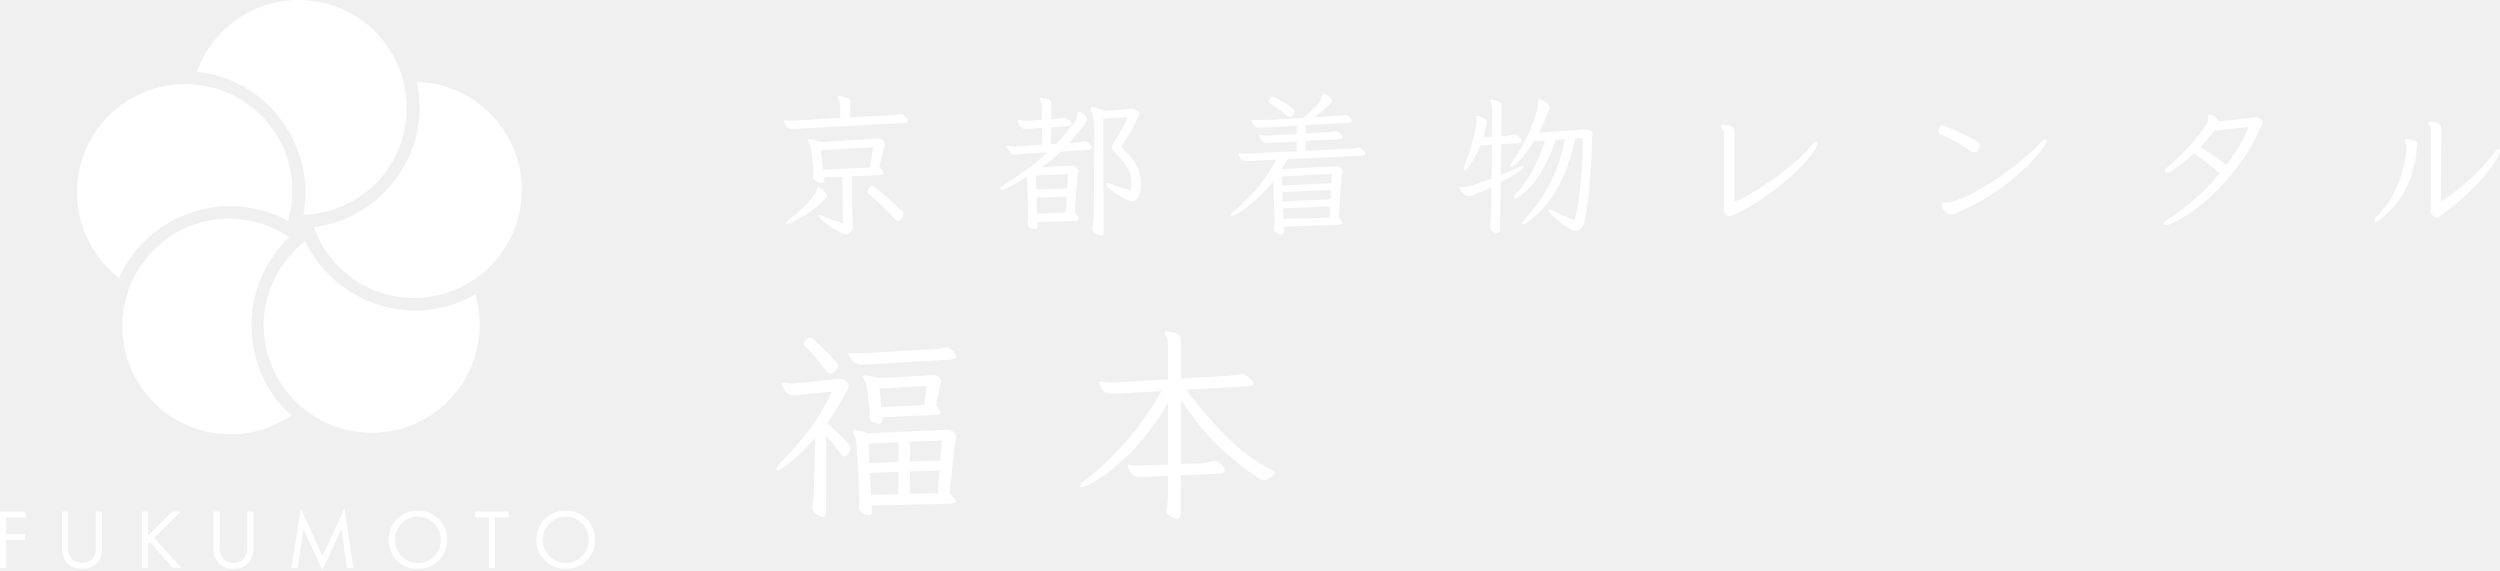
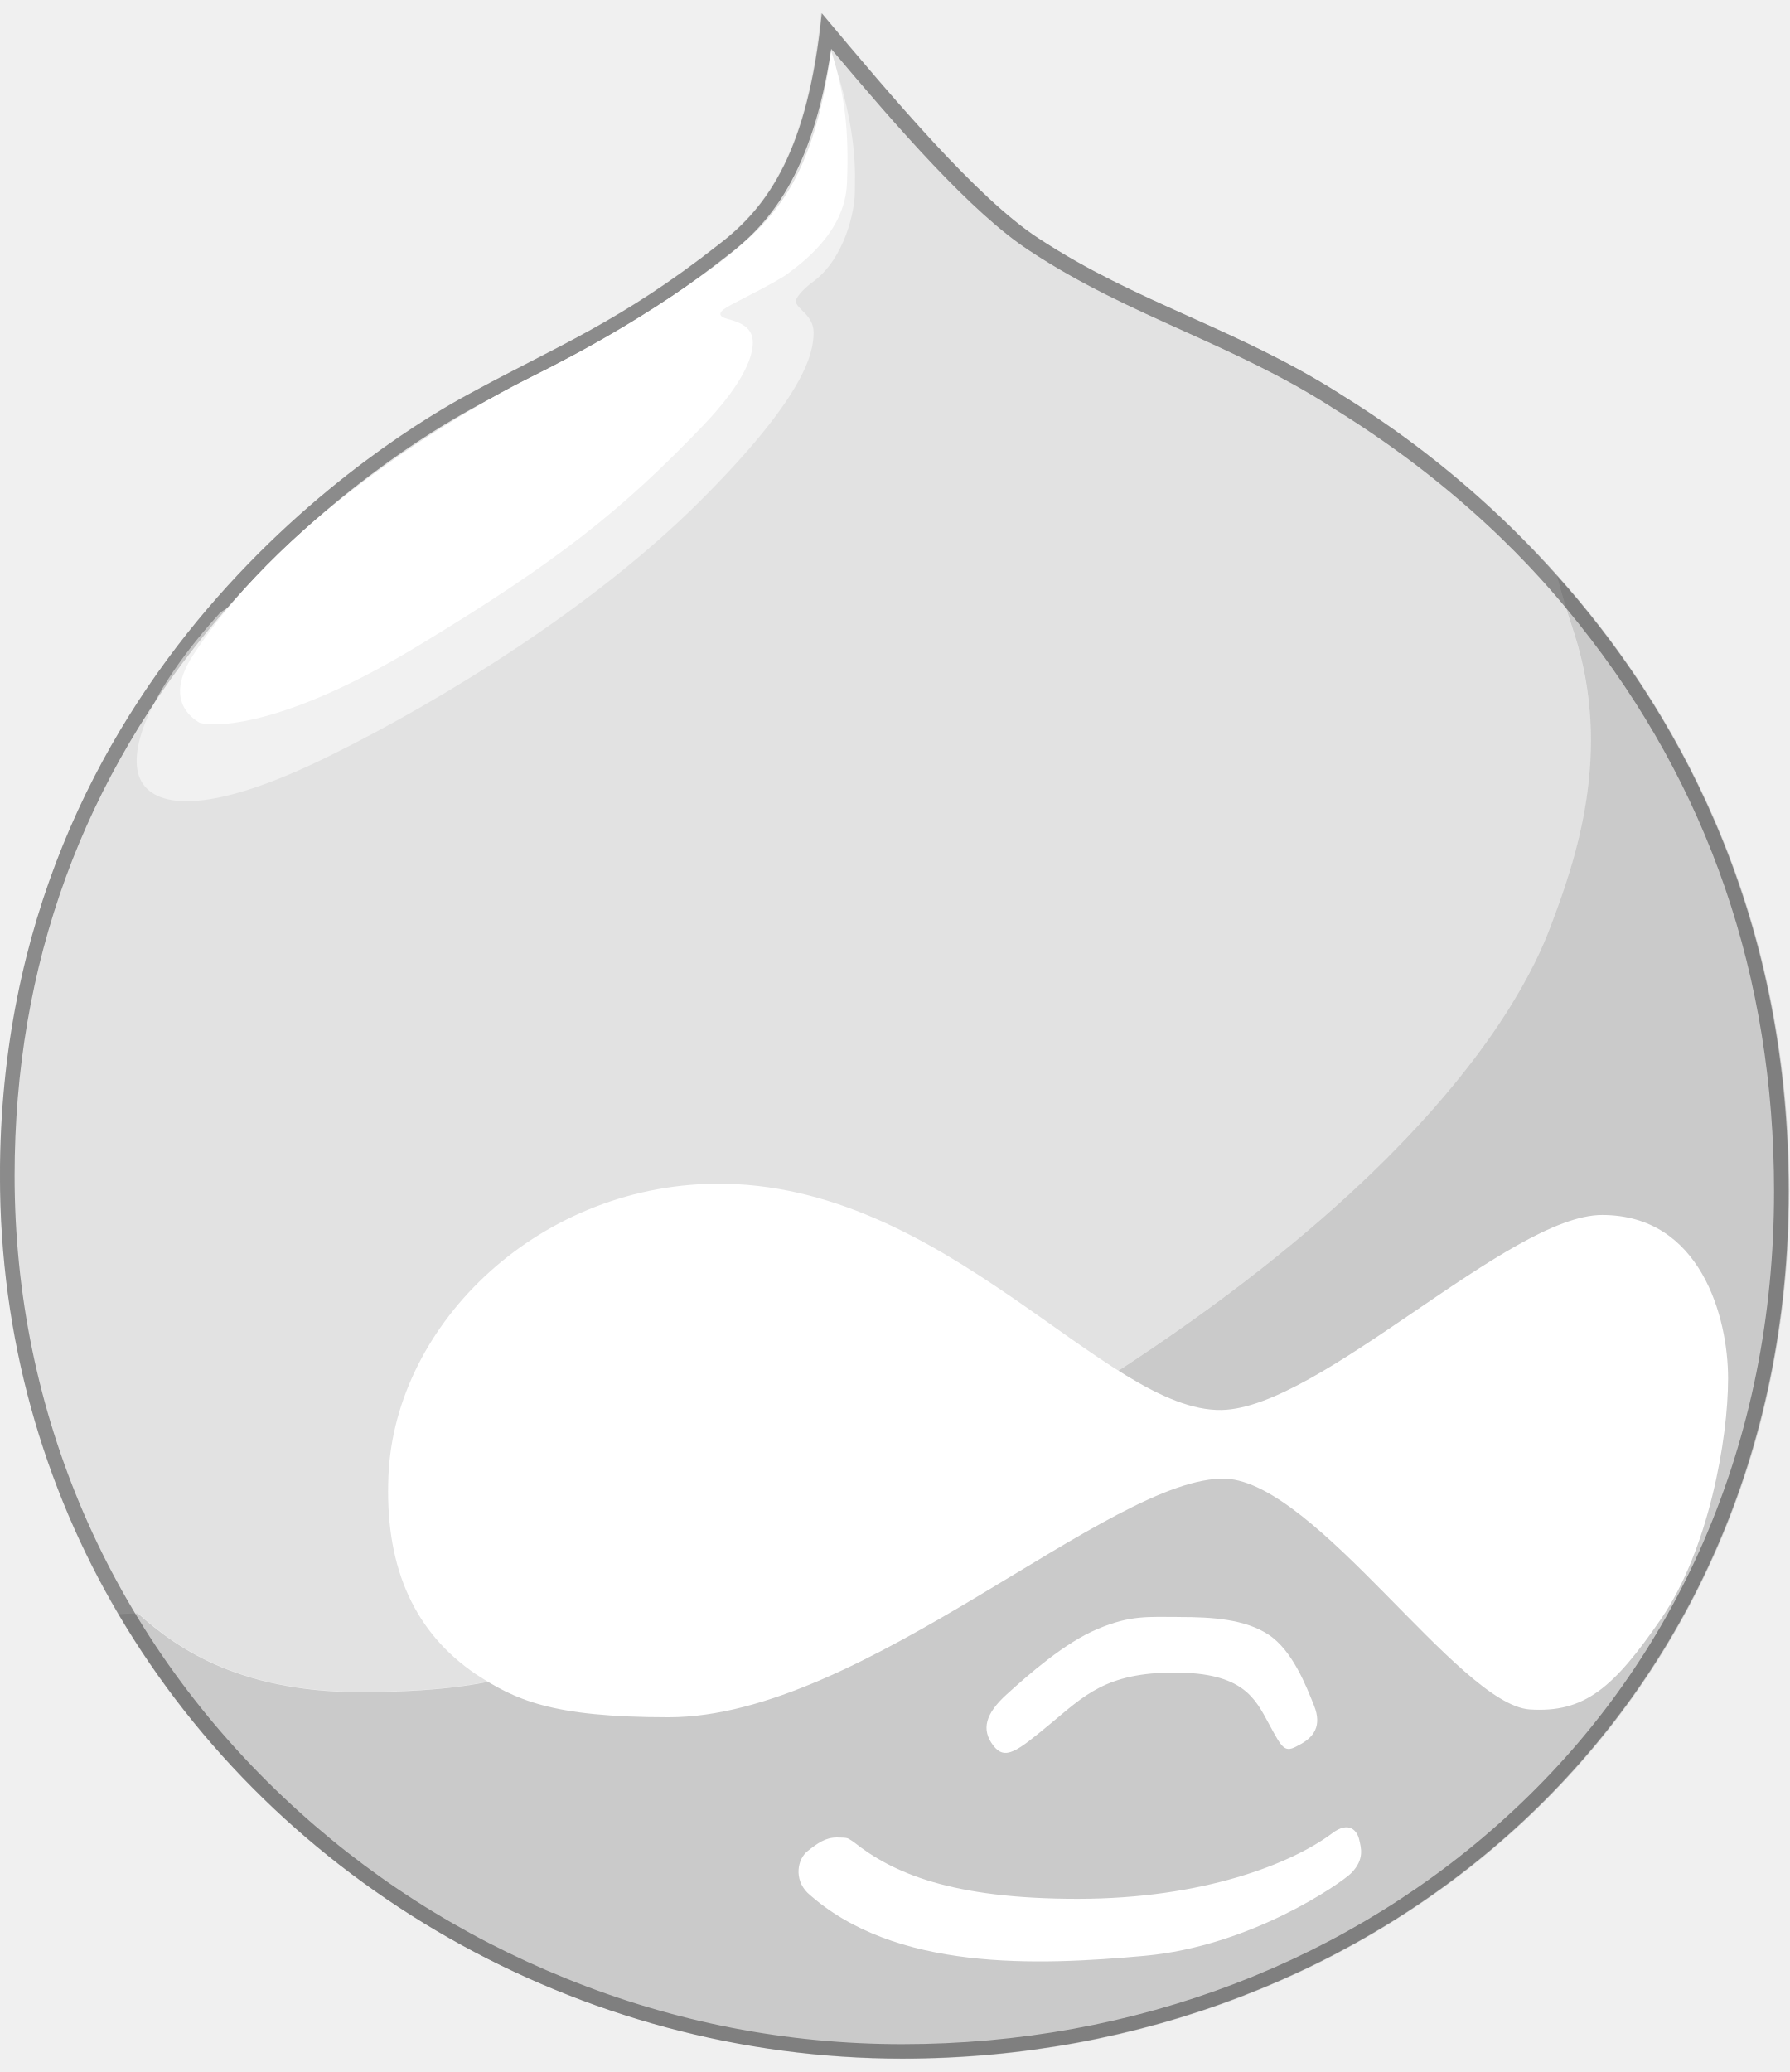
- <svg xmlns="http://www.w3.org/2000/svg" width="295.944" height="67.51">
-   <defs>
-     <clipPath id="a">
-       <path data-name="長方形 140" fill="#fff" d="M0 0h52.643v51.41H0z" />
-     </clipPath>
-   </defs>
-   <g fill="#fff">
-     <g data-name="グループ 6441">
-       <path data-name="パス 42563" d="m94.164 15.254 12.87-.7a.878.878 0 0 0 .306-.081.2.2 0 0 0 .126-.189.547.547 0 0 0-.171-.351 2.062 2.062 0 0 0-.387-.333.7.7 0 0 0-.36-.144.309.309 0 0 0-.126.018 1.326 1.326 0 0 1-.333.1q-.171.027-.351.045l-5.098.281.018-1.836a.414.414 0 0 0-.108-.306 1.579 1.579 0 0 0-.522-.252 2.283 2.283 0 0 0-.63-.144q-.234 0-.234.144a.425.425 0 0 0 .054.18 1.424 1.424 0 0 1 .234.792l.018 1.476-5.67.324h-.212a3.416 3.416 0 0 1-.594-.054h-.09q-.126 0-.126.108a1.189 1.189 0 0 0 .117.333 1.467 1.467 0 0 0 .423.513.762.762 0 0 0 .45.09q.09 0 .189-.009t.207-.005Zm5.562 5.67.054 5.49q-.558-.144-1.152-.36t-1.044-.432a1.385 1.385 0 0 0-.558-.18q-.144 0-.144.108 0 .126.279.387a7.3 7.3 0 0 0 .7.567q.423.306.882.594a8.373 8.373 0 0 0 .837.468 1.512 1.512 0 0 0 .54.18.735.735 0 0 0 .558-.288.88.88 0 0 0 .254-.576q0-.108-.009-.234t-.009-.288l-.054-5.49 3.06-.126q.234-.018.441-.054t.207-.216q0-.216-.486-.7l.558-2.324a1.259 1.259 0 0 1 .09-.18.378.378 0 0 0 .054-.2.694.694 0 0 0-.243-.414.847.847 0 0 0-.639-.252h-.144l-6.606.416q-.5-.2-.819-.288a1.911 1.911 0 0 0-.477-.09q-.216 0-.216.144a.525.525 0 0 0 .108.27 1.525 1.525 0 0 1 .2.5q.054.27.09.576l.216 1.8a1.149 1.149 0 0 1 .036.279v.522a.554.554 0 0 1-.036.207.546.546 0 0 0-.018.162.512.512 0 0 0 .189.387 1.458 1.458 0 0 0 .432.27 1.1 1.1 0 0 0 .387.1q.342 0 .342-.324V21.3l-.038-.3Zm3.654-3.492-.414 2.394-5.526.252-.252-2.3Zm2.9 8.712a.454.454 0 0 0 .306-.162 1.807 1.807 0 0 0 .279-.36.684.684 0 0 0 .117-.288.454.454 0 0 0-.162-.306q-.144-.144-.522-.5t-.846-.774q-.468-.423-.927-.819t-.81-.657a1.132 1.132 0 0 0-.477-.261.553.553 0 0 0-.387.252.733.733 0 0 0-.207.414.385.385 0 0 0 .162.252q.81.666 1.593 1.413t1.555 1.598a.441.441 0 0 0 .324.198Zm-8.516-2.718a1.316 1.316 0 0 0 .09-.135.268.268 0 0 0 .036-.135.684.684 0 0 0-.189-.378 2.622 2.622 0 0 0-.432-.423.726.726 0 0 0-.405-.189q-.126 0-.18.252a2.583 2.583 0 0 1-.27.582 6.69 6.69 0 0 1-.963 1.215 17.85 17.85 0 0 1-2.133 1.839q-.288.234-.288.378 0 .09.144.09a2.267 2.267 0 0 0 .566-.198 11.019 11.019 0 0 0 1.126-.585 13.8 13.8 0 0 0 1.431-.972 11.725 11.725 0 0 0 1.467-1.341Zm25.038 2.862 4.41-.126a2.654 2.654 0 0 0 .315-.054.173.173 0 0 0 .153-.18 1.721 1.721 0 0 0-.45-.774l.31-4.518a.561.561 0 0 1 .081-.189.41.41 0 0 0 .063-.225q0-.09-.234-.351a.826.826 0 0 0-.648-.261h-.144l-3.318.18q.594-.432 1.152-.882t1.08-.954l3.222-.216q.45-.036.45-.288a.505.505 0 0 0-.171-.324 1.663 1.663 0 0 0-.4-.306.811.811 0 0 0-.369-.126.251.251 0 0 0-.108.018 1.326 1.326 0 0 1-.333.1q-.171.027-.333.045l-.954.072q.522-.594 1.053-1.251t1.053-1.413a.29.29 0 0 0 .036-.126.618.618 0 0 0-.2-.4 2.569 2.569 0 0 0-.432-.378.737.737 0 0 0-.378-.162q-.18 0-.18.342a1.237 1.237 0 0 1-.234.774q-.558.756-1.116 1.431t-1.126 1.272l-.648.054.018-2 2.018-.142a.738.738 0 0 0 .288-.09.22.22 0 0 0 .126-.2.467.467 0 0 0-.171-.279 1.723 1.723 0 0 0-.4-.3.877.877 0 0 0-.4-.126.374.374 0 0 0-.144.018 2.01 2.01 0 0 1-.324.072l-.288.036-.7.054.018-1.89a.47.47 0 0 0-.126-.333.874.874 0 0 0-.45-.207 2.5 2.5 0 0 0-.594-.108q-.216 0-.216.126a.566.566 0 0 0 .072.2 1.277 1.277 0 0 1 .162.423 2.362 2.362 0 0 1 .036.4l.018 1.458-1.566.108a.592.592 0 0 1-.144.018h-.144a3.413 3.413 0 0 1-.828-.108h-.072a.1.1 0 0 0-.108.108.251.251 0 0 0 .018.108 1.3 1.3 0 0 0 .423.72 1 1 0 0 0 .5.126q.126 0 .288-.009t.342-.027l1.3-.09.018 1.98-3.132.216h-.216a2.7 2.7 0 0 1-.315-.018 1.263 1.263 0 0 1-.3-.072.2.2 0 0 0-.09-.018.1.1 0 0 0-.108.108.2.2 0 0 0 .018.09 2.98 2.98 0 0 0 .306.657.571.571 0 0 0 .5.207h.18a1.212 1.212 0 0 0 .2-.018l3.6-.234a26.779 26.779 0 0 1-2.43 1.989q-1.287.935-2.763 1.875-.4.27-.4.45 0 .144.2.144a1.632 1.632 0 0 0 .549-.2q.405-.2.909-.477t.918-.531q.414-.252.576-.342l.126 4.41v.27a5.359 5.359 0 0 1-.054.792.4.4 0 0 0-.018.126.505.505 0 0 0 .333.441 1.3 1.3 0 0 0 .567.171q.288 0 .288-.324v-.056Zm6.75-11.3-.072 10.238q0 .5-.036.891t-.126.873a.3.3 0 0 1-.009.072.3.3 0 0 0-.009.072.49.49 0 0 0 .216.387 1.637 1.637 0 0 0 .468.261 1.257 1.257 0 0 0 .378.09q.288 0 .288-.414l-.054-13.41 2.916-.18a16.351 16.351 0 0 1-.792 1.557q-.414.711-.882 1.467a1.216 1.216 0 0 0-.2.576.689.689 0 0 0 .234.486q.432.414.909.945a5.382 5.382 0 0 1 .81 1.2 3.377 3.377 0 0 1 .333 1.53 2.928 2.928 0 0 1-.027.4q-.027.2-.063.4a.128.128 0 0 1-.126.09.2.2 0 0 1-.09-.018q-.5-.144-.981-.3a9.678 9.678 0 0 1-1-.387 1.811 1.811 0 0 0-.522-.144q-.18 0-.18.126a.683.683 0 0 0 .261.414 5.566 5.566 0 0 0 .657.531q.4.279.828.531a7.949 7.949 0 0 0 .8.414 1.558 1.558 0 0 0 .549.162.806.806 0 0 0 .387-.153 1.269 1.269 0 0 0 .432-.585 3.208 3.208 0 0 0 .191-1.25 5.04 5.04 0 0 0-.288-1.809 4.716 4.716 0 0 0-.765-1.323 12.493 12.493 0 0 0-1.071-1.134.4.4 0 0 1-.144-.252.161.161 0 0 1 .027-.081.5.5 0 0 0 .045-.1 17.68 17.68 0 0 0 1.152-1.827q.45-.837.675-1.35t.225-.531a.349.349 0 0 0-.171-.3 1.648 1.648 0 0 0-.369-.189.973.973 0 0 0-.288-.072h-.18l-3.15.234a7.163 7.163 0 0 0-.9-.351 2.054 2.054 0 0 0-.522-.1q-.234 0-.234.18a.95.95 0 0 0 .09.324 7.05 7.05 0 0 1 .261.738 3.876 3.876 0 0 1 .119 1.067ZM126.42 20.6l-.09 1.71-3.654.126-.054-1.656Zm-.144 2.664-.108 1.908-3.4.126-.054-1.89Zm25.686 3.564 6.478-.216a2.813 2.813 0 0 0 .324-.045.143.143 0 0 0 .126-.153.58.58 0 0 0-.09-.252 2.825 2.825 0 0 0-.324-.432l.364-5.13a1.278 1.278 0 0 1 .054-.162.481.481 0 0 0 .036-.18.534.534 0 0 0-.207-.387.809.809 0 0 0-.567-.189h-.18l-6.246.342q.2-.288.36-.567t.324-.621l8.838-.4q.378-.036.378-.234a.484.484 0 0 0-.162-.315 2.206 2.206 0 0 0-.36-.306.63.63 0 0 0-.324-.135.309.309 0 0 0-.126.018q-.144.036-.315.072a3.293 3.293 0 0 1-.351.054l-5.452.256v-1.17l4.032-.2a.967.967 0 0 0 .252-.063.169.169 0 0 0 .108-.171.492.492 0 0 0-.144-.279 1.921 1.921 0 0 0-.342-.315.618.618 0 0 0-.342-.144.309.309 0 0 0-.126.018q-.18.036-.333.072a2.654 2.654 0 0 1-.315.054l-2.79.144v-.972l5.13-.288a.776.776 0 0 0 .252-.072.173.173 0 0 0 .108-.162.5.5 0 0 0-.144-.3 1.683 1.683 0 0 0-.346-.298.657.657 0 0 0-.36-.135.2.2 0 0 0-.09.018 1.254 1.254 0 0 1-.306.081q-.18.027-.36.045l-2.862.162q.54-.36 1.026-.756a9.379 9.379 0 0 0 .792-.711q.306-.315.306-.423a.555.555 0 0 0-.18-.324 2.748 2.748 0 0 0-.414-.369.736.736 0 0 0-.414-.171q-.2 0-.2.252a1.152 1.152 0 0 1-.117.4 3.46 3.46 0 0 1-.576.783 16.053 16.053 0 0 1-1.5 1.4l-5.04.288h-.216q-.18 0-.369-.018a2.273 2.273 0 0 1-.333-.054.08.08 0 0 1-.036-.009.125.125 0 0 0-.054-.009q-.126 0-.126.108a2.741 2.741 0 0 0 .126.288 1.3 1.3 0 0 0 .414.486.762.762 0 0 0 .45.09q.09 0 .207-.009t.243-.009l3.96-.216v.972l-3.312.18a1.16 1.16 0 0 0-.144.009 1.316 1.316 0 0 1-.162.009 2.7 2.7 0 0 1-.315-.018 1.77 1.77 0 0 1-.279-.054.251.251 0 0 0-.108-.018q-.108 0-.108.09a.3.3 0 0 0 .036.162 2.725 2.725 0 0 0 .189.315 1.722 1.722 0 0 0 .279.315.725.725 0 0 0 .216.072h.162q.126 0 .261-.009t.279-.009l2.988-.144v1.14l-5.832.288h-.2a3.181 3.181 0 0 1-.333-.018 2.289 2.289 0 0 1-.315-.054.2.2 0 0 0-.09-.018q-.108 0-.108.126a2.08 2.08 0 0 0 .072.225 1.165 1.165 0 0 0 .27.414.712.712 0 0 0 .54.207q.09 0 .216-.009t.252-.009l3.114-.144a15.042 15.042 0 0 1-1.439 2.313 23.43 23.43 0 0 1-1.764 2.088 19.311 19.311 0 0 1-1.782 1.665q-.36.288-.36.486 0 .108.144.108a1.859 1.859 0 0 0 .63-.279 10.585 10.585 0 0 0 1.179-.819q.693-.54 1.485-1.3a16.2 16.2 0 0 0 1.53-1.692l.18 4.662v.112a2.631 2.631 0 0 1-.018.324q-.018.144-.054.342a.148.148 0 0 1-.009.045.2.2 0 0 0-.009.063.567.567 0 0 0 .171.432 1.191 1.191 0 0 0 .675.306.371.371 0 0 0 .243-.081.342.342 0 0 0 .1-.279v-.036Zm.7-12.978a.535.535 0 0 0 .4-.252.745.745 0 0 0 .2-.4q0-.126-.243-.333t-.6-.459q-.36-.252-.738-.468t-.657-.36a1.187 1.187 0 0 0-.351-.144.435.435 0 0 0-.324.216.656.656 0 0 0-.162.36q0 .162.234.288a9.994 9.994 0 0 1 .99.648q.486.36.882.7a.672.672 0 0 0 .371.204Zm4.988 6.732-.054 1.1-5.832.27-.036-1.062Zm-.09 1.908-.054 1.1-5.67.27-.036-1.118Zm-.09 1.926-.072 1.332-5.472.18-.054-1.26Zm29-8.028.9-.054q0 1.224-.063 2.556t-.18 2.619q-.119 1.291-.287 2.421a15.358 15.358 0 0 1-.4 1.944q-.018.144-.108.144a.08.08 0 0 1-.036-.009.08.08 0 0 0-.044-.009q-.558-.2-1.152-.468t-1.06-.522a1.2 1.2 0 0 0-.558-.2q-.144 0-.144.126 0 .162.324.486a12.075 12.075 0 0 0 1.152.99 8.938 8.938 0 0 0 1.035.684 1.667 1.667 0 0 0 .657.252.678.678 0 0 0 .369-.108 2.063 2.063 0 0 0 .351-.288 1.388 1.388 0 0 0 .351-.7q.1-.45.207-1.152.18-1.062.324-2.529t.243-3.1q.1-1.629.117-3.159a.8.8 0 0 1 .036-.252.631.631 0 0 0 .036-.2.471.471 0 0 0-.234-.369.813.813 0 0 0-.486-.171h-.144l-5.508.378q.36-.7.675-1.422t.549-1.422a.194.194 0 0 0 .036-.108v-.108a.538.538 0 0 0-.225-.378 2.594 2.594 0 0 0-.5-.342 1 1 0 0 0-.432-.144q-.2 0-.2.234a.246.246 0 0 0 .009.054.3.3 0 0 1 .009.072.34.34 0 0 1 .018.108v.09a4.259 4.259 0 0 1-.216.972q-.216.72-.612 1.71a20.962 20.962 0 0 1-.972 2.07 17.831 17.831 0 0 1-1.278 2.052.963.963 0 0 0-.252.522.08.08 0 0 0 .09.09q.234 0 .7-.45a11.53 11.53 0 0 0 1.017-1.143 13.222 13.222 0 0 0 1-1.449l1.314-.09A19.4 19.4 0 0 1 181.512 20a14.573 14.573 0 0 1-2.016 2.9.9.9 0 0 0-.306.522q0 .09.108.09a.7.7 0 0 0 .36-.144l.441-.3a7 7 0 0 0 1.131-1.037 12.2 12.2 0 0 0 1.458-2.079 18.252 18.252 0 0 0 1.458-3.4l1.116-.09a18.347 18.347 0 0 1-1.822 5.338 19.353 19.353 0 0 1-2.93 4.128q-.324.342-.324.522a.1.1 0 0 0 .108.108.656.656 0 0 0 .324-.126q.2-.126.216-.144a12.637 12.637 0 0 0 3.474-3.924 20.632 20.632 0 0 0 2.16-5.976Zm-9.92 5.76-.018 2.268q-.018.72-.045 1.287t-.081.981a.34.34 0 0 0-.018.108v.09a.607.607 0 0 0 .3.486.941.941 0 0 0 .531.216q.36 0 .36-.414l.072-5.58q.18-.09.612-.333t.918-.54a9.8 9.8 0 0 0 .828-.558q.342-.261.342-.387 0-.09-.144-.09a1.119 1.119 0 0 0-.45.126q-.5.234-1.035.459t-1.071.441l.054-3.636 2.016-.126q.4-.036.4-.288a.492.492 0 0 0-.144-.279 1.7 1.7 0 0 0-.36-.315.774.774 0 0 0-.432-.144.148.148 0 0 0-.045.009.148.148 0 0 1-.045.009 2.954 2.954 0 0 1-.333.081q-.153.027-.3.045l-.742.036.036-3.564a.568.568 0 0 0-.108-.378 1.035 1.035 0 0 0-.468-.234q-.2-.054-.342-.09a1.012 1.012 0 0 0-.234-.036q-.18 0-.18.126a.7.7 0 0 0 .054.2 2.149 2.149 0 0 1 .162.936l-.036 3.114-1.044.072q.27-.828.486-1.692V14.5a.494.494 0 0 0-.234-.378 2.289 2.289 0 0 0-.513-.3 1.222 1.222 0 0 0-.423-.117q-.144 0-.144.162a.993.993 0 0 0 .036.2.668.668 0 0 1 .027.117 1.1 1.1 0 0 1 .009.153 7.808 7.808 0 0 1-.144.954q-.144.774-.45 1.872a18.785 18.785 0 0 1-.81 2.286 2.834 2.834 0 0 0-.108.315.905.905 0 0 0-.036.225q0 .18.108.18.2 0 .756-.792a10.516 10.516 0 0 0 1.1-2.16l1.386-.072-.036 4q-1.116.414-1.773.63a8.849 8.849 0 0 1-1.035.288 3.688 3.688 0 0 1-.684.072h-.162q-.162 0-.162.108a.217.217 0 0 0 .027.072.616.616 0 0 1 .045.126 1.406 1.406 0 0 0 .756.684.8.8 0 0 0 .36.09.586.586 0 0 0 .243-.045.873.873 0 0 1 .189-.063q1.042-.401 2.176-.959Zm27.49 2.538v.09a2.081 2.081 0 0 0 .072.225 1.435 1.435 0 0 0 .225.405.487.487 0 0 0 .4.2.479.479 0 0 0 .216-.054 20.99 20.99 0 0 0 3.024-1.611 31.414 31.414 0 0 0 2.773-1.991 26.317 26.317 0 0 0 2.268-2.034 16.379 16.379 0 0 0 1.53-1.755 2.353 2.353 0 0 0 .558-1.143q0-.216-.144-.216-.216 0-.54.4a13.83 13.83 0 0 1-1.656 1.737 29.412 29.412 0 0 1-2.331 1.89q-1.287.945-2.61 1.755a23.349 23.349 0 0 1-2.511 1.35q0-.612.009-1.548t.009-1.98V15.65a1.093 1.093 0 0 0-.072-.423.649.649 0 0 0-.378-.3 2.407 2.407 0 0 0-.792-.18q-.342 0-.342.162v.018a.579.579 0 0 0 .171.36.771.771 0 0 1 .171.522v8.424a.835.835 0 0 1-.027.234.758.758 0 0 0-.023.219Zm25.488-9.45a.435.435 0 0 0-.09.288q0 .288.36.432a7.98 7.98 0 0 1 .855.369q.5.243 1.026.54t.981.585q.45.288.7.486a.5.5 0 0 0 .306.108.548.548 0 0 0 .513-.333 1.256 1.256 0 0 0 .171-.513.513.513 0 0 0-.288-.432 10.067 10.067 0 0 0-1.044-.6q-.648-.333-1.305-.621t-1.143-.477a2.861 2.861 0 0 0-.576-.189q-.272-.003-.47.357Zm1.922 10.008a23.118 23.118 0 0 0 3.582-1.764 27.167 27.167 0 0 0 2.988-2.088 26.315 26.315 0 0 0 2.286-2.061 14.453 14.453 0 0 0 1.458-1.7 2.392 2.392 0 0 0 .5-.972q0-.162-.144-.162-.288 0-.738.558a10.5 10.5 0 0 1-1.053 1.053q-.765.693-1.863 1.548t-2.376 1.7a28.723 28.723 0 0 1-2.592 1.53 12.691 12.691 0 0 1-2.5 1.008 2.011 2.011 0 0 1-.324.072 1.969 1.969 0 0 1-.234.018 1.234 1.234 0 0 1-.234-.018.834.834 0 0 0-.162-.018.323.323 0 0 0-.162.054.19.19 0 0 0-.072.162 1.044 1.044 0 0 0 .171.477 2.259 2.259 0 0 0 .423.531.721.721 0 0 0 .468.234 1.408 1.408 0 0 0 .578-.162Zm24.66 1.256v.058q.036.09.252.09a1.808 1.808 0 0 0 .648-.162 14.225 14.225 0 0 0 2.25-1.278 21.326 21.326 0 0 0 2.394-1.917 27.278 27.278 0 0 0 2.331-2.43 24.9 24.9 0 0 0 2.061-2.8A18.41 18.41 0 0 0 267.612 15a.481.481 0 0 1 .09-.126.481.481 0 0 0 .09-.126.986.986 0 0 0 .054-.126.34.34 0 0 0 .018-.108.576.576 0 0 0-.279-.414.921.921 0 0 0-.567-.216q-.054 0-.45.045l-.963.108q-.567.063-1.17.135t-1.08.126q-.477.054-.657.072a1.991 1.991 0 0 0-.549-.576 1.084 1.084 0 0 0-.567-.252.29.29 0 0 0-.126.036.321.321 0 0 0-.072.234v.342q-.018.126-.036.234a.64.64 0 0 1-.054.18 19.492 19.492 0 0 1-1.314 1.782q-.7.846-1.377 1.539t-1.2 1.17q-.522.477-.774.693a1.95 1.95 0 0 0-.243.252.427.427 0 0 0-.117.252.142.142 0 0 0 .018.09.273.273 0 0 0 .216.108 1.725 1.725 0 0 0 .738-.342q.522-.342 1.179-.864t1.251-1.08a7.684 7.684 0 0 1 1.008.648q.558.414 1.107.864t1 .828a26.9 26.9 0 0 1-2.2 2.349 27.774 27.774 0 0 1-2.124 1.827 19.991 19.991 0 0 1-1.782 1.242 1.6 1.6 0 0 0-.45.333.444.444 0 0 0-.12.241Zm6.372-11.07h.126q.2-.018.729-.081l1.287-.153q.756-.09 1.584-.162a18.957 18.957 0 0 1-1.206 2.366 25.62 25.62 0 0 1-1.44 2.142q-.36-.306-.909-.693t-1.134-.774q-.585-.387-1.071-.657.45-.468.891-.972t.855-1.062a.815.815 0 0 0 .288.05Zm25.218 9.4v.07a1.07 1.07 0 0 0 .09.27 1.542 1.542 0 0 0 .261.414.489.489 0 0 0 .369.2 1.9 1.9 0 0 0 .54-.3q.45-.3 1.125-.828t1.467-1.233q.792-.7 1.593-1.53a20.742 20.742 0 0 0 1.485-1.71 11.186 11.186 0 0 0 1.134-1.764 1.343 1.343 0 0 0 .18-.612q0-.2-.126-.2-.162 0-.558.468a18.651 18.651 0 0 1-1.836 2.133 29.536 29.536 0 0 1-2.223 2.025q-1.161.954-2.241 1.674v-1.611q0-.981.009-2.079l.018-2.088q.009-.988.009-1.665V15.29a1.047 1.047 0 0 0-.081-.432.679.679 0 0 0-.387-.306 2.214 2.214 0 0 0-.81-.162q-.27 0-.27.108v.018a.745.745 0 0 0 .162.4 1.02 1.02 0 0 1 .162.594v3.582q0 1.26-.009 2.628t-.009 2.664a.857.857 0 0 1-.027.225.856.856 0 0 0-.027.221Zm-1.584-7.578v-.126a.493.493 0 0 0-.108-.369.9.9 0 0 0-.342-.171q-.126-.036-.351-.081a2.086 2.086 0 0 0-.4-.045q-.216 0-.234.072a.251.251 0 0 0-.018.108.54.54 0 0 0 .108.315.8.8 0 0 1 .108.459v.072a13.931 13.931 0 0 1-.513 2.88 14.091 14.091 0 0 1-.9 2.313 11.212 11.212 0 0 1-1.053 1.728 11.343 11.343 0 0 1-.973 1.143.917.917 0 0 0-.378.594.127.127 0 0 0 .144.144 1.058 1.058 0 0 0 .554-.288 13.512 13.512 0 0 0 1.287-1.179 10.251 10.251 0 0 0 1.341-1.755 11.711 11.711 0 0 0 1.125-2.475 13.387 13.387 0 0 0 .603-3.339Z" />
-       <path data-name="パス 42564" d="M99.252 43.352a1.233 1.233 0 0 0-.336-.576q-.336-.408-.816-.9t-.972-.948l-.8-.744a.687.687 0 0 0-.432-.216.747.747 0 0 0-.492.228.643.643 0 0 0-.252.468.594.594 0 0 0 .216.384q.6.6 1.248 1.344t1.172 1.488a2.243 2.243 0 0 0 .228.24.339.339 0 0 0 .228.1.723.723 0 0 0 .444-.18 2.584 2.584 0 0 0 .4-.384.6.6 0 0 0 .164-.304Zm3.12-.192 10.224-.6a1.217 1.217 0 0 0 .432-.108.269.269 0 0 0 .168-.252.82.82 0 0 0-.192-.384 2.581 2.581 0 0 0-.456-.48.835.835 0 0 0-.528-.216.556.556 0 0 0-.108.012 1.11 1.11 0 0 0-.132.036 3.293 3.293 0 0 1-.792.144l-8.976.5q-.12 0-.24.012t-.24.012q-.168 0-.312-.012t-.312-.036a.453.453 0 0 0-.144-.024h-.124q-.24 0-.24.12a1.643 1.643 0 0 0 .228.444 2.233 2.233 0 0 0 .54.612 1.6 1.6 0 0 0 .912.216Zm2.088 6.24 6.168-.288a3.478 3.478 0 0 0 .512-.072q.2-.048.2-.216a1.816 1.816 0 0 0-.5-.84l.432-2.352q.048-.144.1-.252a.555.555 0 0 0 .048-.228.7.7 0 0 0-.28-.492.945.945 0 0 0-.66-.252h-.216l-6.24.36a8.94 8.94 0 0 0-1.032-.264 3.861 3.861 0 0 0-.6-.072q-.288 0-.288.144a.581.581 0 0 0 .144.312 2.359 2.359 0 0 1 .384 1.08l.312 2.5a1.034 1.034 0 0 0 .012.168 1.034 1.034 0 0 1 .012.168q0 .1-.012.216t-.036.264v.1a.543.543 0 0 0 .252.48 1.74 1.74 0 0 0 .528.24 1.972 1.972 0 0 0 .348.072q.408 0 .408-.576Zm-7.968 2.472-.144 6.144q0 .168-.024.54t-.06.768a6.28 6.28 0 0 1-.084.636.266.266 0 0 1-.012.084.266.266 0 0 0-.012.084.751.751 0 0 0 .24.516 1.9 1.9 0 0 0 .528.4 1.113 1.113 0 0 0 .456.144q.408 0 .408-.7l.024-8.88q.48.528.888 1.044t.768 1.048q.264.336.432.336a.526.526 0 0 0 .42-.236 1.89 1.89 0 0 0 .276-.468 1.337 1.337 0 0 0 .1-.288 1.275 1.275 0 0 0-.4-.66q-.4-.444-.924-.96t-.96-.9q-.432-.384-.5-.456.788-1.1 1.364-2.068t.888-1.608a3.582 3.582 0 0 0 .312-.732 1.1 1.1 0 0 0-.236-.46.879.879 0 0 0-.768-.336h-.18a1.164 1.164 0 0 0-.228.024l-4.824.48a1.221 1.221 0 0 1-.24.024h-.24a5.393 5.393 0 0 1-.888-.072h-.12q-.192 0-.192.144a1 1 0 0 0 .048.168q.384.864.768 1.02a1.727 1.727 0 0 0 .552.156 3.39 3.39 0 0 0 .4-.024q.2-.024.444-.048l3.72-.384a24.221 24.221 0 0 1-2.772 4.62 39.894 39.894 0 0 1-3.42 3.9 1.114 1.114 0 0 0-.408.672q0 .144.168.144a2.469 2.469 0 0 0 .888-.5 20.885 20.885 0 0 0 1.648-1.372 21.954 21.954 0 0 0 1.896-1.944Zm13.2-6.192-.288 2.256-5.064.264-.216-2.208Zm-6.504 14.16 9.288-.216a4.332 4.332 0 0 0 .492-.06q.18-.036.18-.18 0-.264-.744-1.032l.672-6.168a1.082 1.082 0 0 1 .072-.228.555.555 0 0 0 .048-.228.663.663 0 0 0-.192-.468 1.461 1.461 0 0 0-.408-.312.833.833 0 0 0-.312-.108.556.556 0 0 0-.108.012.556.556 0 0 1-.108.012l-9.312.436a6.643 6.643 0 0 0-1.536-.384q-.264 0-.264.168a.755.755 0 0 0 .1.264 3 3 0 0 1 .252.612 3.558 3.558 0 0 1 .108.756l.308 5.924v.24q0 .264-.012.5t-.036.5V60a.756.756 0 0 0 .228.576 1.376 1.376 0 0 0 .516.312 1.527 1.527 0 0 0 .408.1q.384 0 .384-.5v-.1Zm8.328-7.7-.192 2.376-3.6.12.024-2.336Zm-5.136.216-.024 2.324-3.432.144-.12-2.3Zm4.848 3.336-.24 2.688-3.288.068.024-2.64Zm-4.872.168-.024 2.64-3.216.072-.144-2.592Zm33.432.408 4.56-.192q.624-.048.624-.432a.835.835 0 0 0-.18-.408 1.787 1.787 0 0 0-.48-.468 1.112 1.112 0 0 0-.636-.2 1.323 1.323 0 0 0-.264.048 2.834 2.834 0 0 1-.468.144 4.281 4.281 0 0 1-.564.072l-2.592.1V47.3a30.76 30.76 0 0 0 4.188 5.256 32.485 32.485 0 0 0 5.124 4.116q.12.072.228.132a.463.463 0 0 0 .228.06 1.18 1.18 0 0 0 .54-.18 3.474 3.474 0 0 0 .576-.4q.252-.216.252-.288 0-.12-.336-.312a21.241 21.241 0 0 1-5.484-4.08 57.233 57.233 0 0 1-4.692-5.472l7.392-.408a1.443 1.443 0 0 0 .432-.1.233.233 0 0 0 .168-.216.781.781 0 0 0-.252-.42 3.719 3.719 0 0 0-.588-.516 1.056 1.056 0 0 0-.576-.24.762.762 0 0 0-.216.048 2.127 2.127 0 0 1-.528.132q-.288.036-.528.06l-5.928.336v-4.7a.551.551 0 0 0-.252-.468 1.726 1.726 0 0 0-.576-.264 5.338 5.338 0 0 0-.576-.12l-.252-.036q-.288 0-.288.168a.638.638 0 0 0 .12.288 1.715 1.715 0 0 1 .312 1.032v4.2l-6.5.36h-.36q-.264 0-.516-.024a3.839 3.839 0 0 1-.468-.072.334.334 0 0 0-.144-.024q-.192 0-.192.168a.785.785 0 0 0 .048.192q.312.816.768.96a2.56 2.56 0 0 0 .72.144h.324a3.608 3.608 0 0 0 .4-.024l5.136-.288a35.067 35.067 0 0 1-2.952 4.44 36.836 36.836 0 0 1-3.2 3.592 30.345 30.345 0 0 1-3.1 2.676q-.384.312-.384.5 0 .168.216.168a4.631 4.631 0 0 0 1.236-.54 17.071 17.071 0 0 0 2.512-1.724 26.27 26.27 0 0 0 3.18-3.1 28.543 28.543 0 0 0 3.276-4.644v7.32l-3.24.12a1.546 1.546 0 0 0-.192.012 1.754 1.754 0 0 1-.216.012 3.763 3.763 0 0 1-.912-.12.267.267 0 0 0-.12-.024.085.085 0 0 0-.1.1.334.334 0 0 0 .024.144 2.741 2.741 0 0 0 .192.492 1.773 1.773 0 0 0 .336.492 1.256 1.256 0 0 0 .888.24h.432l2.9-.12v2.424a5.9 5.9 0 0 1-.048.756q-.048.372-.12.732a.532.532 0 0 0-.024.168.632.632 0 0 0 .2.48 2.431 2.431 0 0 0 .516.36 1.16 1.16 0 0 0 .5.144q.48 0 .48-.648Z" />
-     </g>
-     <g data-name="logo">
-       <g data-name="logo" transform="translate(9.14)" clip-path="url(#a)">
-         <path data-name="パス 1166" d="m28.009 26.897.023.062a12.728 12.728 0 0 0 7.338 7.49c.081.031.163.061.245.09.2.072.4.134.6.2a12.651 12.651 0 0 0 3.636.542 12.795 12.795 0 0 0 .373-25.584 14.164 14.164 0 0 1-1.892 10.57l-.019.031c-.166.262-.337.519-.52.769-.144.2-.3.393-.451.586-.062.076-.121.157-.186.232a14.306 14.306 0 0 1-9.145 5.016" />
-         <path data-name="パス 1167" d="m26.984 28.552-.043.034a12.732 12.732 0 0 0-4.856 9.288c0 .093-.008.186-.01.279-.008.2 0 .406 0 .61a12.778 12.778 0 0 0 16.73 11.848 12.809 12.809 0 0 0 8.324-15.767 14.169 14.169 0 0 1-10.726 1.446l-.055-.014a14.08 14.08 0 0 1-.851-.254c-.209-.067-.413-.143-.618-.219-.114-.044-.228-.086-.342-.133a14.32 14.32 0 0 1-7.552-7.117" />
-         <path data-name="パス 1168" d="M25.058 28.052a12.727 12.727 0 0 0-10.328-1.749l-.233.064c-.2.058-.4.126-.6.195a12.779 12.779 0 0 0-6.12 19.579 12.811 12.811 0 0 0 17.568 3.045 14.174 14.174 0 0 1-4.689-9.749v-.072a14.11 14.11 0 0 1-.004-1.546c.006-.116.01-.232.021-.348a14.31 14.31 0 0 1 4.434-9.387Z" />
-         <path data-name="パス 1169" d="m24.967 26.147.014-.053a12.719 12.719 0 0 0-1.531-10.37l-.151-.226c-.115-.17-.239-.335-.362-.5a12.656 12.656 0 0 0-2.627-2.58A12.794 12.794 0 0 0 4.972 32.897a14.166 14.166 0 0 1 7.811-7.467l.089-.035c.266-.1.533-.2.8-.284.222-.072.445-.135.669-.2.1-.027.209-.058.315-.083a14.31 14.31 0 0 1 10.306 1.316" />
-         <path data-name="パス 1170" d="M26.765 25.421h.054a12.733 12.733 0 0 0 9.391-4.663c.054-.068.11-.138.163-.208.129-.165.25-.337.37-.507A12.779 12.779 0 0 0 30.169.628a12.81 12.81 0 0 0-16 7.862 14.168 14.168 0 0 1 9.524 5.132l.044.053c.184.227.362.458.533.7.132.181.255.366.379.552.063.1.129.2.191.3a14.314 14.314 0 0 1 1.928 10.2" />
-       </g>
-       <path data-name="パス 53625" d="M3.04 60.56H0v6.67h.74v-3.3h2.22v-.7H.74v-1.97h2.3Zm5.04 0h-.74v4.29a2.577 2.577 0 0 0 .42 1.6 2.356 2.356 0 0 0 1.95.9 2.356 2.356 0 0 0 1.95-.9 2.577 2.577 0 0 0 .42-1.6v-4.29h-.74v4.09a1.9 1.9 0 0 1-.53 1.62 1.852 1.852 0 0 1-1.1.38 1.852 1.852 0 0 1-1.1-.38 1.9 1.9 0 0 1-.53-1.62Zm9.46 0h-.74v6.67h.74v-2.87l.19-.19 2.73 3.06h1.02l-3.22-3.56 3.12-3.11h-1l-2.84 2.86Zm8.47 0h-.74v4.29a2.577 2.577 0 0 0 .42 1.6 2.356 2.356 0 0 0 1.95.9 2.356 2.356 0 0 0 1.95-.9 2.577 2.577 0 0 0 .42-1.6v-4.29h-.74v4.09a1.9 1.9 0 0 1-.53 1.62 1.852 1.852 0 0 1-1.1.38 1.852 1.852 0 0 1-1.1-.38 1.9 1.9 0 0 1-.53-1.62Zm9.25 6.67.66-4.64 2.24 4.92 2.27-4.92.63 4.64h.76l-1.04-7.05-2.61 5.64-2.56-5.63-1.11 7.04Zm14.21.12a3.4 3.4 0 0 0 3.47-3.45 3.4 3.4 0 0 0-3.47-3.45A3.4 3.4 0 0 0 46 63.9a3.4 3.4 0 0 0 3.47 3.45Zm0-6.2a2.721 2.721 0 0 1 2.71 2.75 2.721 2.721 0 0 1-2.71 2.75 2.721 2.721 0 0 1-2.71-2.75 2.721 2.721 0 0 1 2.71-2.75Zm10.74.11v-.7h-3.98v.7h1.62v5.97h.74v-5.97Zm6.76 6.09a3.4 3.4 0 0 0 3.47-3.45 3.4 3.4 0 0 0-3.47-3.45 3.4 3.4 0 0 0-3.47 3.45 3.4 3.4 0 0 0 3.47 3.45Zm0-6.2a2.721 2.721 0 0 1 2.71 2.75 2.721 2.721 0 0 1-2.71 2.75 2.721 2.721 0 0 1-2.71-2.75 2.721 2.721 0 0 1 2.71-2.75Z" />
-     </g>
-   </g>
+ <svg xmlns="http://www.w3.org/2000/svg" width="57" height="66" viewBox="471.5 467 57 66" enable-background="new 471.5 467 57 66">
+   <path opacity=".2" fill="#303030" d="M528.5 504.965c0 16.634-13.123 27.615-28.24 27.615-10.29 0-19.894-5.523-24.978-14.167l.605-.027c1.313 1.192 3.39 2.58 7.404 2.515 4.77-.064 5.645-.875 9.855-2.756 22.716-10.17 26.925-19.457 27.736-21.59s2.013-5.587.756-9.415c-.242-.737-.42-1.333-.54-1.808-3.018-3.372-6.017-5.225-6.92-5.784-.14-.093-.29-.177-.43-.26l.44.26c2.01 1.247 14.314 8.782 14.314 25.417z" />
+   <path fill="#fff" d="M509.09 518.507c1.006 0 2.077.065 2.83.568.756.503 1.193 1.63 1.445 2.263.25.634 0 1.006-.503 1.258-.438.25-.503.12-.94-.69-.44-.81-.82-1.63-3.01-1.63s-2.887.755-3.948 1.63c-1.062.876-1.443 1.193-1.825.69s-.253-1.006.437-1.63 1.825-1.63 2.888-2.077c1.06-.45 1.62-.383 2.625-.383zm-10.413 7.152c1.257 1.005 3.14 1.825 7.153 1.825 4.015 0 6.836-1.137 8.094-2.077.568-.438.82-.065.875.187.056.25.186.624-.252 1.07-.316.317-3.194 2.33-6.594 2.636-3.4.31-7.964.504-10.73-2.01-.438-.44-.316-1.07 0-1.323.317-.25.568-.438.94-.438.374.008.317.008.513.13z" />
+   <path opacity=".2" fill="#aaa" d="M520.89 496.545c-.81 2.133-5.02 11.42-27.735 21.59-4.21 1.88-5.085 2.69-9.854 2.756-4.013.066-6.09-1.32-7.403-2.514l-.605.028h-.01c-2.393-4.042-3.78-8.783-3.78-13.952 0-7.852 2.97-13.654 6.287-17.687.11-.13.213-.26.325-.382 2.683-3.148 5.55-5.17 7.218-6.203.038-.028.075-.047.112-.065.42-.25.754-.447.987-.568 2.757-1.51 4.77-2.263 7.963-4.77.12-.092.242-.186.354-.288l.008-.01c.875-.754 1.64-1.76 2.18-3.4v-.008c.325-.97.567-2.16.716-3.65l.02.018c2.253 2.69 4.954 5.886 6.89 7.144.69.447 1.38.848 2.068 1.202l.3.15c2.243 1.126 4.507 1.945 6.807 3.333l.428.26c.903.56 3.902 2.412 6.92 5.784.12.475.298 1.07.54 1.807 1.274 3.837.073 7.292-.737 9.425z" />
+   <path opacity=".5" fill="#333" d="M514.176 479.538c-3.26-2.077-6.464-2.887-9.603-4.955-1.938-1.267-4.64-4.47-6.893-7.162-.438 4.332-1.686 6.148-3.26 7.35-3.195 2.515-5.207 3.26-7.963 4.77-2.338 1.256-14.958 8.726-14.958 24.913 0 5.17 1.387 9.91 3.77 13.96 5.077 8.635 14.68 14.158 24.97 14.158 15.126 0 28.24-10.98 28.24-27.614 0-9.127-3.707-15.526-7.386-19.633-3.016-3.382-6.015-5.217-6.918-5.785zm7.627 7.34c4.117 5.15 6.213 11.23 6.213 18.077 0 3.968-.755 7.712-2.245 11.148-1.414 3.25-3.444 6.13-6.053 8.56-5.15 4.806-12.062 7.45-19.475 7.45-3.67 0-7.265-.698-10.692-2.086-3.372-1.36-6.398-3.297-9.016-5.774-5.532-5.225-8.57-12.257-8.57-19.8 0-6.716 2.18-12.695 6.483-17.753 3.288-3.865 6.836-6.007 8.196-6.743.67-.363 1.285-.69 1.89-.997 1.892-.97 3.68-1.89 6.14-3.818 1.312-.997 2.71-2.58 3.305-6.585 2.077 2.468 4.48 5.234 6.314 6.426 1.63 1.08 3.307 1.835 4.918 2.562 1.527.69 3.11 1.406 4.676 2.403l.056.037c4.62 2.84 7.06 5.896 7.86 6.892z" />
+   <path opacity=".5" fill="#fff" d="M497.98 468.678c.874 2.58.753 3.893.753 4.452 0 .56-.307 2.077-1.313 2.832-.438.317-.568.568-.568.624 0 .25.568.438.568 1.006 0 .69-.317 2.077-3.642 5.393-3.325 3.316-8.103 6.278-11.8 8.103-3.698 1.826-5.468 1.686-5.97.81s.185-2.83 2.514-5.392l9.667-6.278 9.164-6.398.503-2.44" />
+   <path fill="#fff" d="M497.98 468.613c-.57 4.145-1.826 5.393-3.512 6.715-2.83 2.133-5.588 3.446-6.212 3.763-1.63.82-7.535 4.08-10.608 8.784-.94 1.444 0 2.012.186 2.133.187.12 2.33.372 6.9-2.385 4.574-2.757 6.595-4.387 9.175-7.078 1.377-1.444 1.573-2.263 1.573-2.636 0-.438-.316-.624-.82-.754-.25-.065-.316-.187 0-.373.317-.186 1.622-.82 1.938-1.07.318-.25 1.827-1.257 1.882-2.887.065-1.63-.056-2.766-.503-4.21zm-14.112 45.628c.065-4.898 4.648-9.472 10.422-9.536 7.348-.065 12.424 7.283 16.13 7.208 3.14-.064 9.166-6.212 12.118-6.212 3.14 0 4.014 3.26 4.014 5.206 0 1.938-.623 5.458-2.133 7.656-1.51 2.198-2.44 3.008-4.2 2.888-2.264-.187-6.78-7.21-9.67-7.35-3.64-.12-11.547 7.6-17.75 7.6-3.763 0-4.9-.567-6.147-1.378-1.92-1.312-2.85-3.315-2.785-6.08z" />
</svg>
